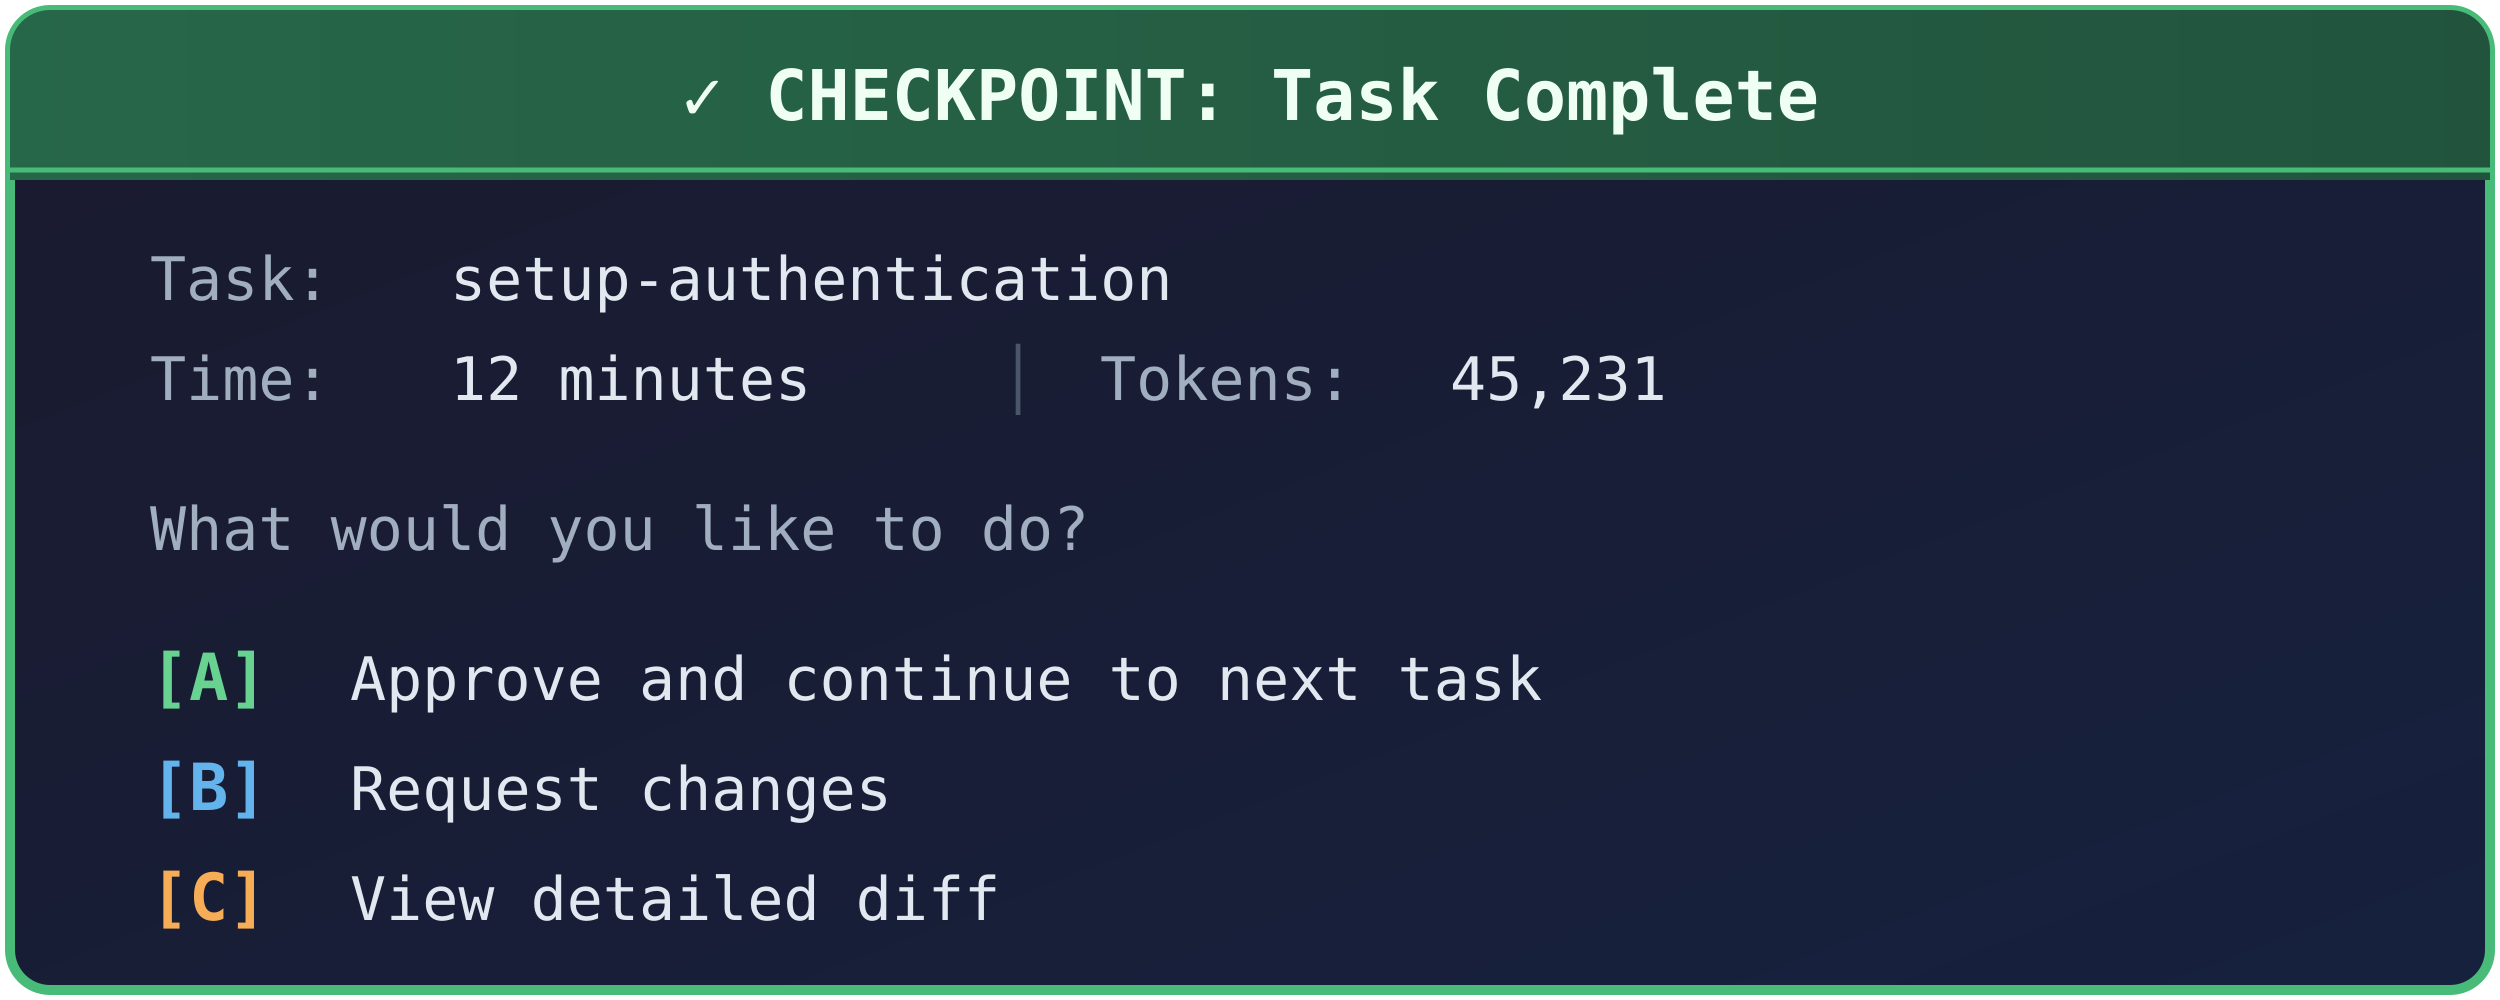
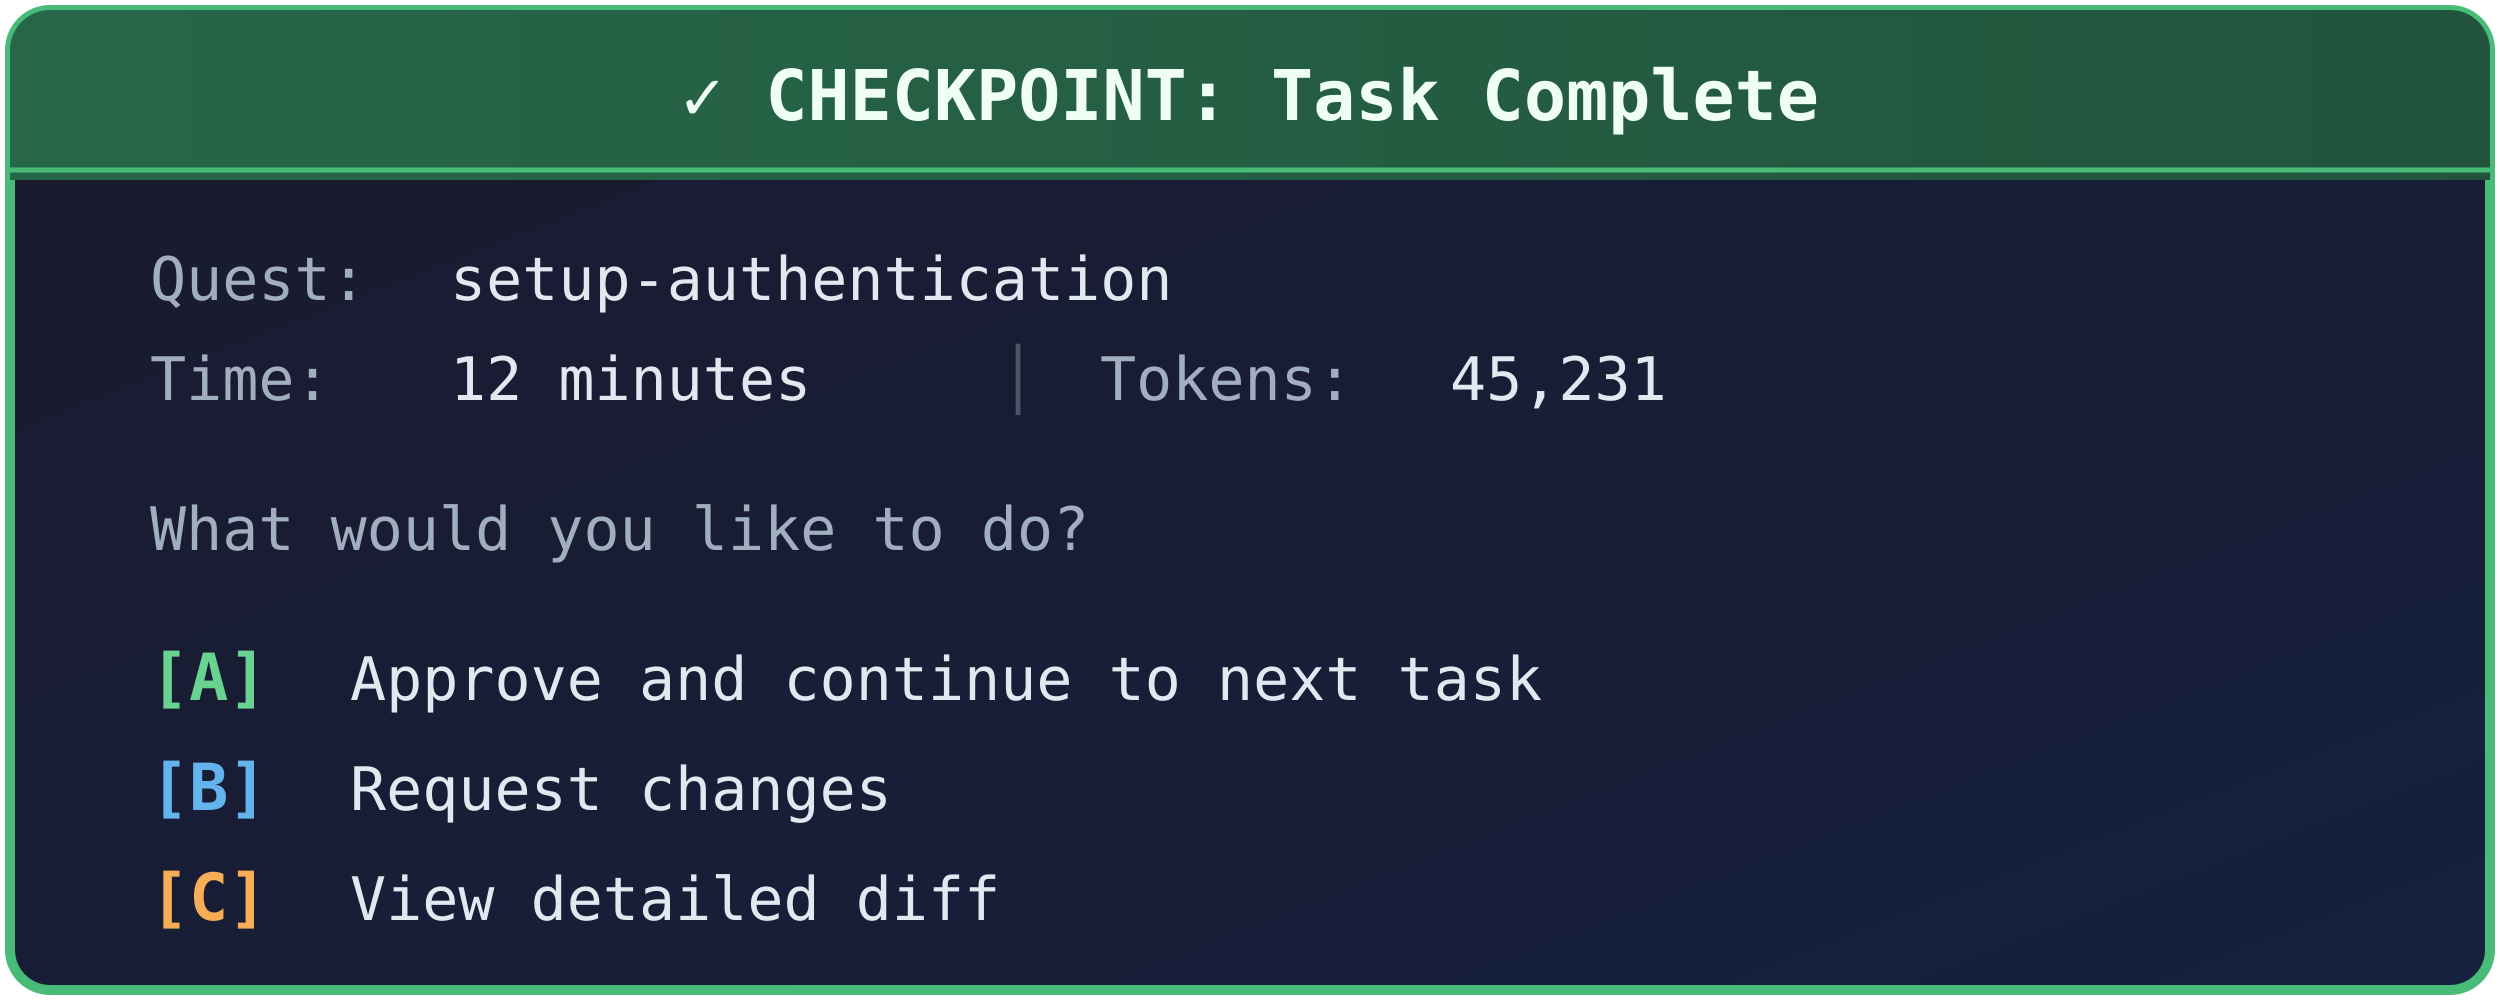
<svg xmlns="http://www.w3.org/2000/svg" viewBox="0 0 500 200">
  <defs>
    <linearGradient id="headerGrad3" x1="0%" y1="0%" x2="100%" y2="0%">
      <stop offset="0%" style="stop-color:#276749" />
      <stop offset="100%" style="stop-color:#22543d" />
    </linearGradient>
    <linearGradient id="bodyGrad3" x1="0%" y1="0%" x2="100%" y2="100%">
      <stop offset="0%" style="stop-color:#1a1a2e" />
      <stop offset="100%" style="stop-color:#16213e" />
    </linearGradient>
  </defs>
  <rect x="2" y="2" width="496" height="196" rx="8" fill="url(#bodyGrad3)" stroke="#48bb78" stroke-width="2" />
  <rect x="2" y="2" width="496" height="32" rx="8" fill="url(#headerGrad3)" />
  <rect x="2" y="26" width="496" height="10" fill="url(#headerGrad3)" />
  <line x1="2" y1="34" x2="498" y2="34" stroke="#48bb78" stroke-width="1" />
  <text x="250" y="24" text-anchor="middle" fill="#f0fff4" font-family="monospace" font-size="14" font-weight="bold">✓ CHECKPOINT: Task Complete</text>
-   <text x="30" y="60" fill="#a0aec0" font-family="monospace" font-size="12">Task:</text>
+   <text x="30" y="60" fill="#a0aec0" font-family="monospace" font-size="12">Quest:</text>
  <text x="90" y="60" fill="#e2e8f0" font-family="monospace" font-size="12">setup-authentication</text>
  <text x="30" y="80" fill="#a0aec0" font-family="monospace" font-size="12">Time:</text>
  <text x="90" y="80" fill="#e2e8f0" font-family="monospace" font-size="12">12 minutes</text>
  <text x="200" y="80" fill="#4a5568" font-family="monospace" font-size="12">│</text>
  <text x="220" y="80" fill="#a0aec0" font-family="monospace" font-size="12">Tokens:</text>
  <text x="290" y="80" fill="#e2e8f0" font-family="monospace" font-size="12">45,231</text>
  <text x="30" y="110" fill="#a0aec0" font-family="monospace" font-size="12">What would you like to do?</text>
  <text x="30" y="140" fill="#68d391" font-family="monospace" font-size="13" font-weight="bold">[A]</text>
  <text x="70" y="140" fill="#e2e8f0" font-family="monospace" font-size="12">Approve and continue to next task</text>
  <text x="30" y="162" fill="#63b3ed" font-family="monospace" font-size="13" font-weight="bold">[B]</text>
  <text x="70" y="162" fill="#e2e8f0" font-family="monospace" font-size="12">Request changes</text>
  <text x="30" y="184" fill="#f6ad55" font-family="monospace" font-size="13" font-weight="bold">[C]</text>
  <text x="70" y="184" fill="#e2e8f0" font-family="monospace" font-size="12">View detailed diff</text>
</svg>
